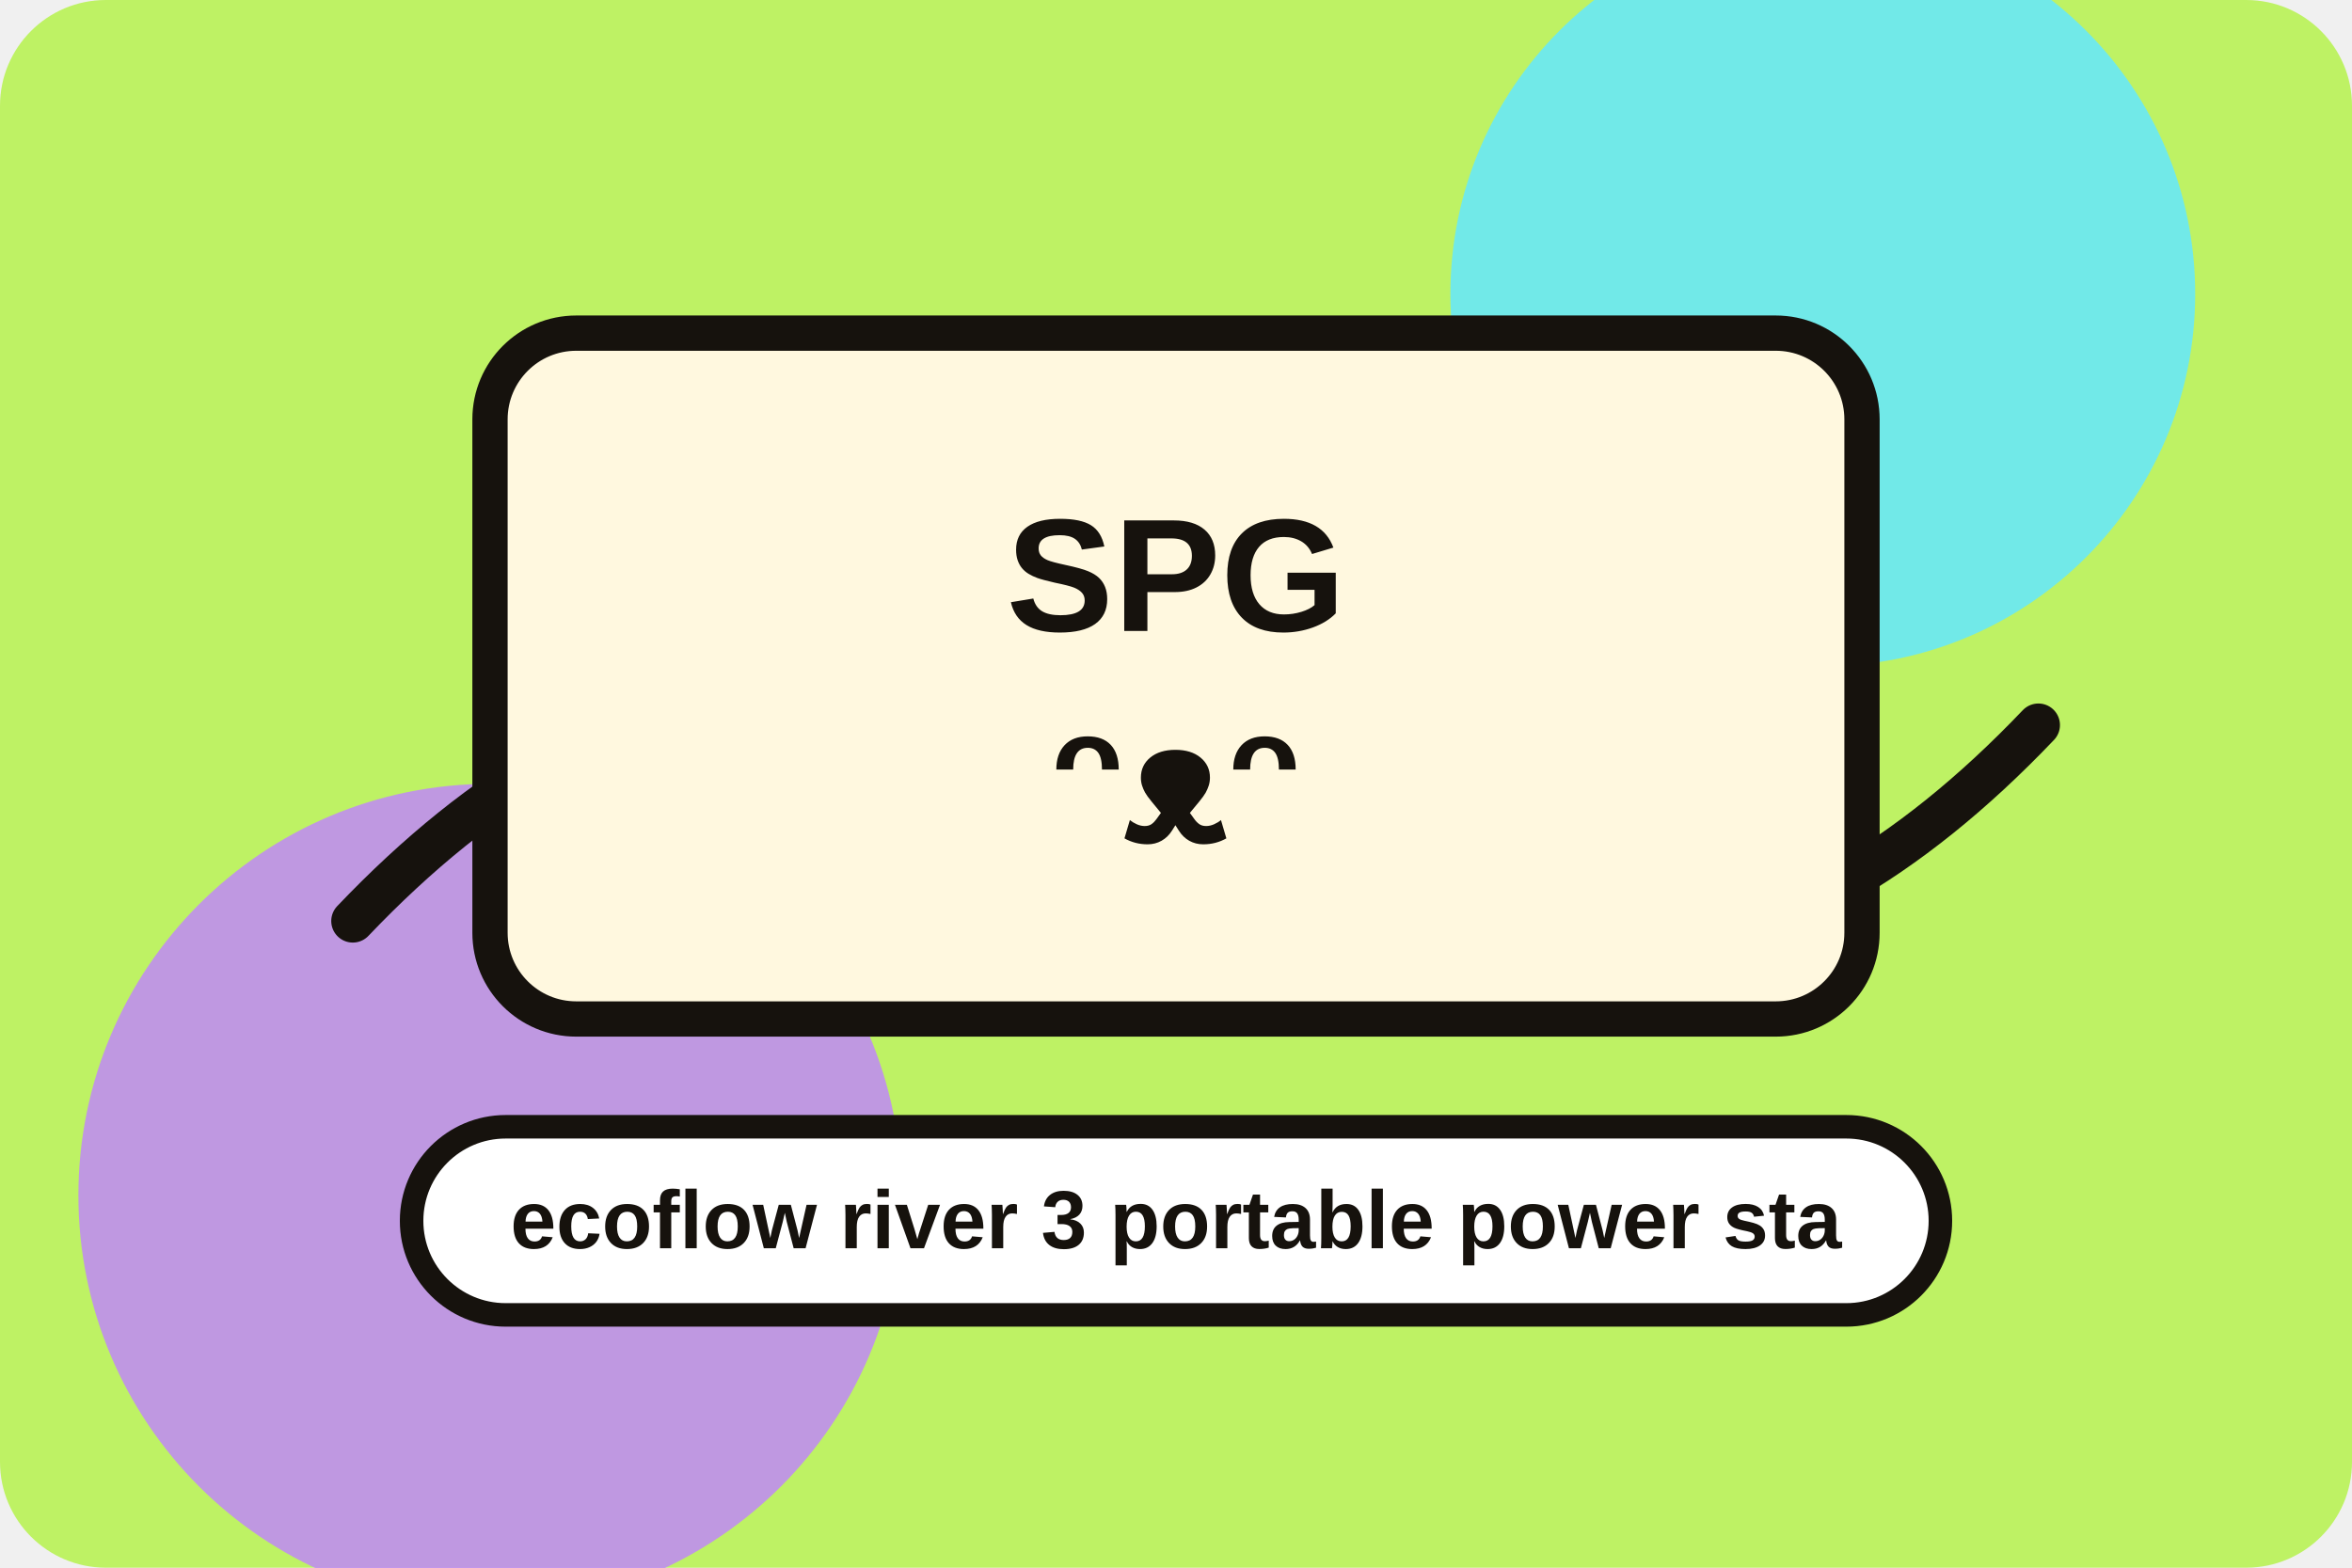
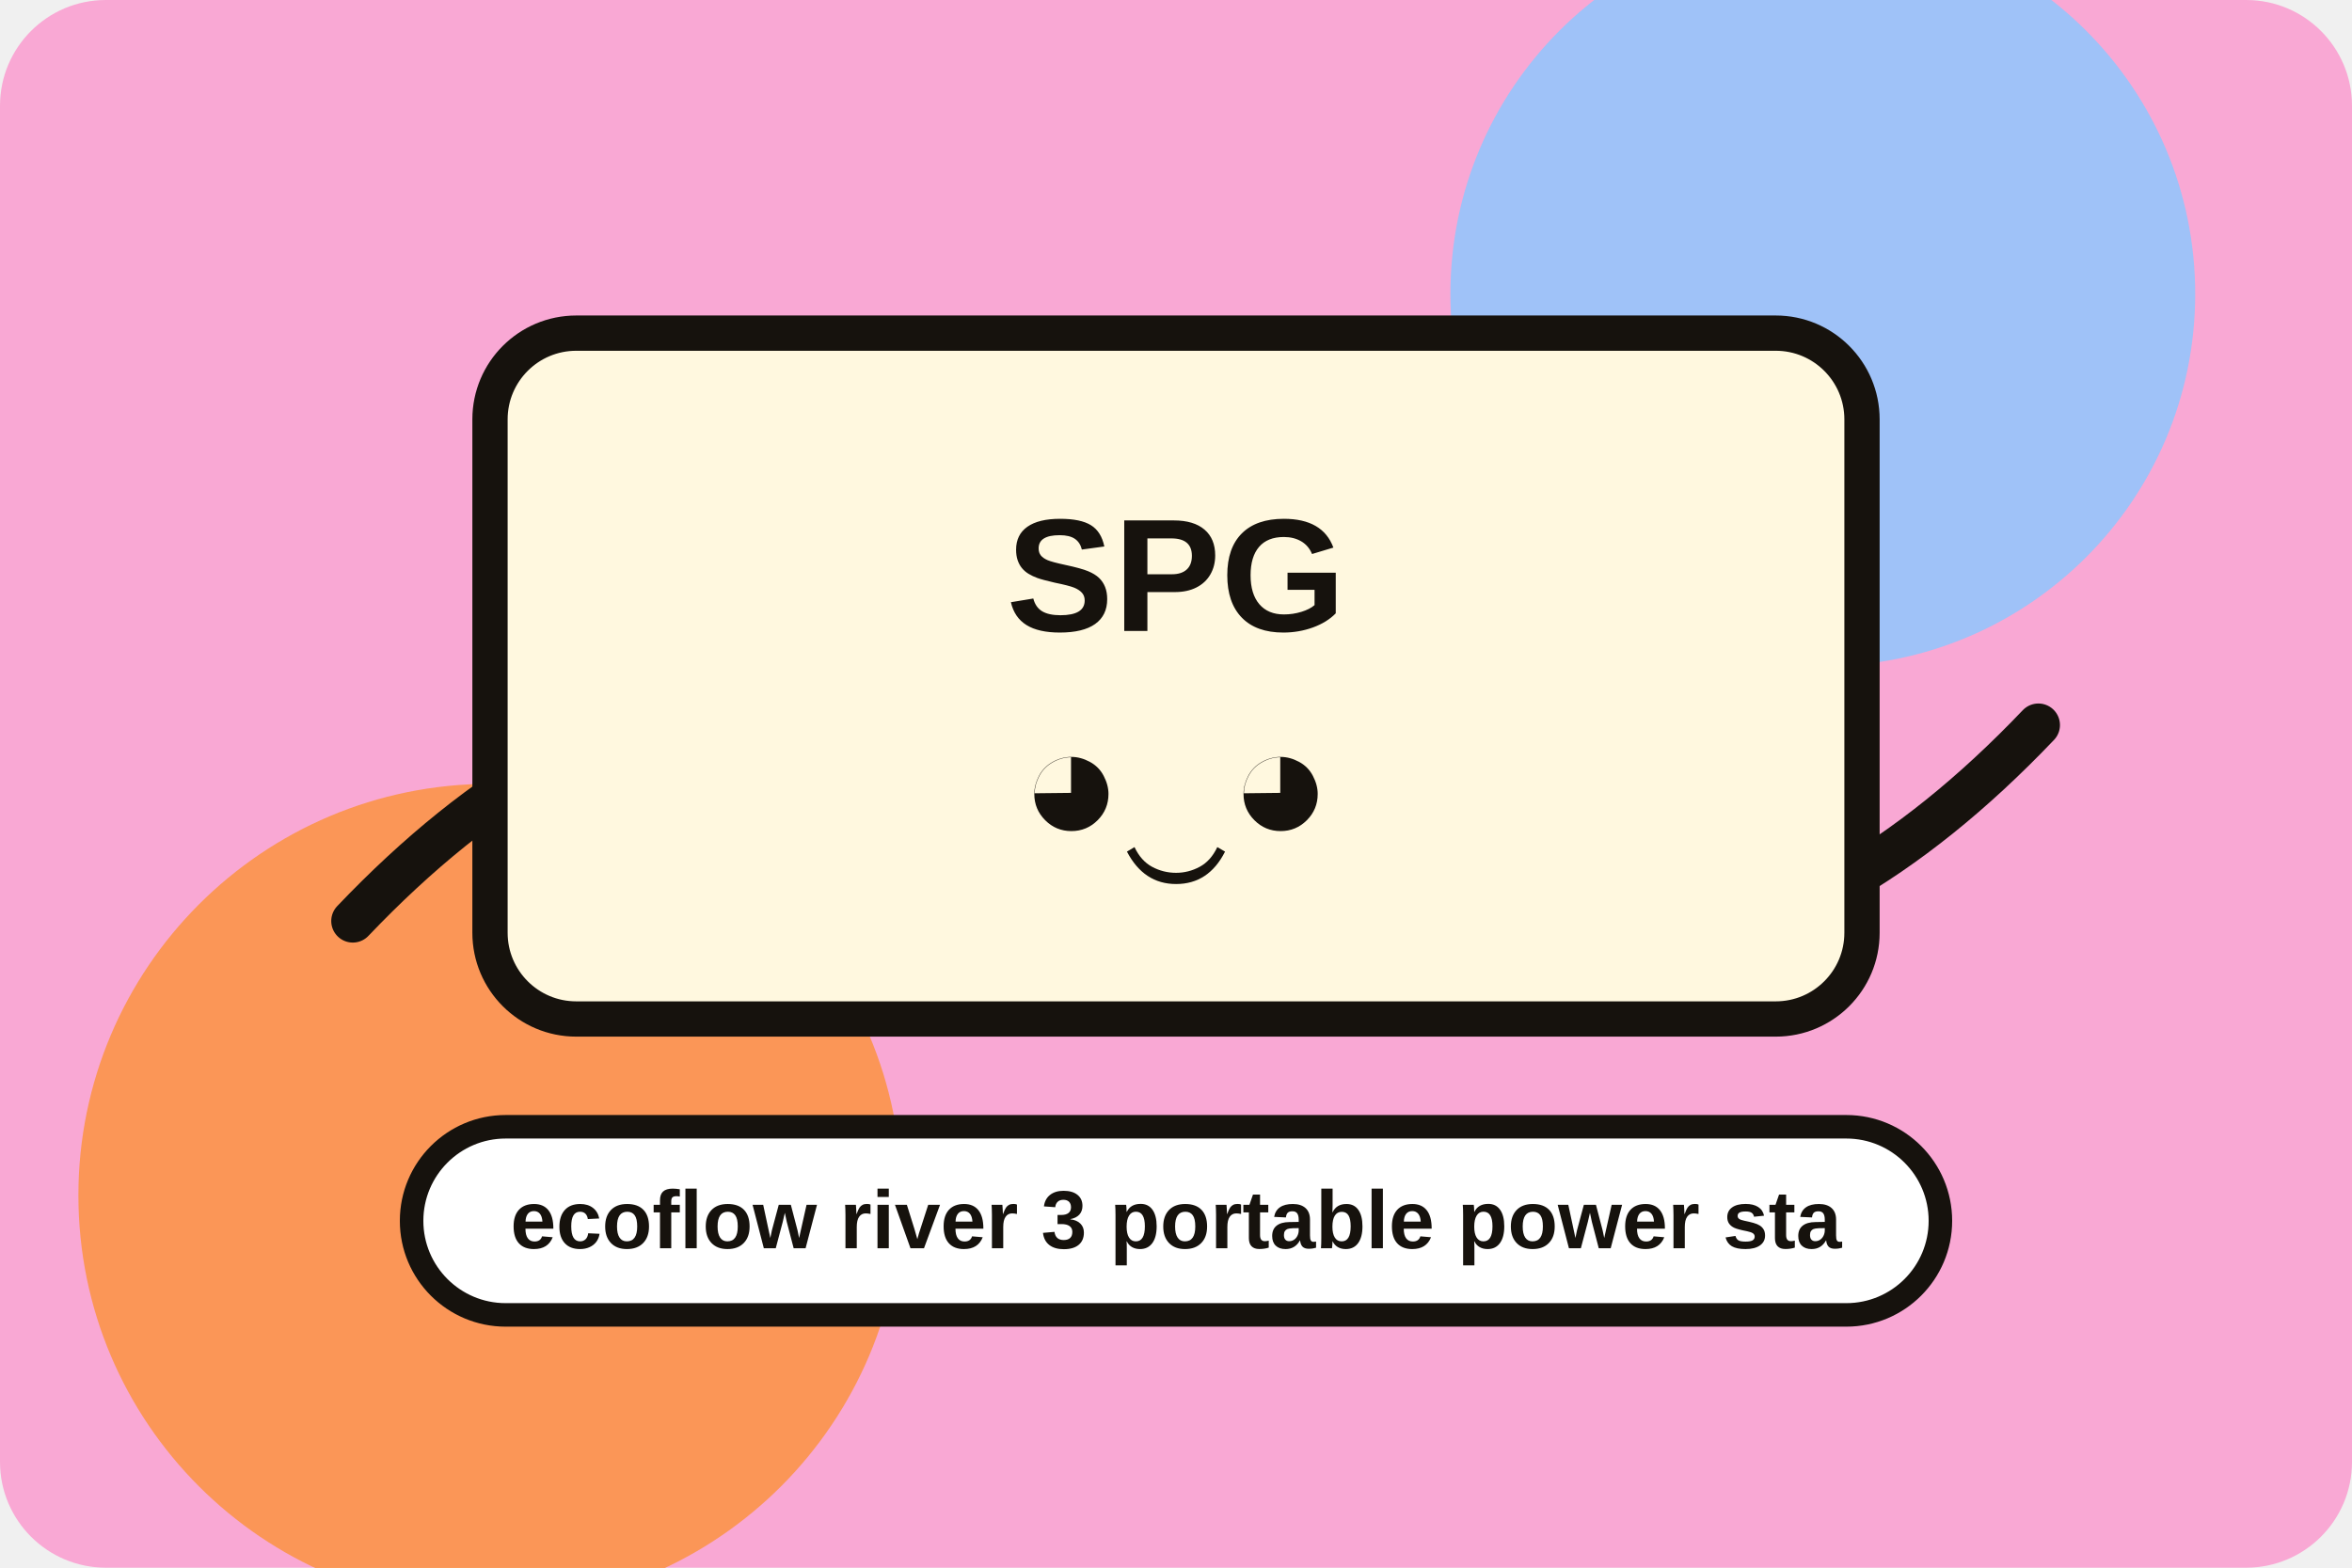
<svg xmlns="http://www.w3.org/2000/svg" viewBox="0 0 1200 800" role="img" aria-label="Original StuffPrettyGood cartoon image for ecoflow river 3 portable power station on Amazon">
-   <rect width="1200" height="800" rx="54" fill="#bef264" />
-   <circle cx="930" cy="150" r="190" fill="#67e8f9" opacity=".88" />
-   <circle cx="250" cy="610" r="210" fill="#c084fc" opacity=".82" />
+   <rect width="1200" height="800" rx="54" fill="#f9a8d4" />
+   <circle cx="930" cy="150" r="190" fill="#93c5fd" opacity=".88" />
+   <circle cx="250" cy="610" r="210" fill="#fb923c" opacity=".82" />
  <path d="M180 470 Q380 260 610 420 T1040 370" fill="none" stroke="#16120d" stroke-width="22" stroke-linecap="round" />
  <rect x="250" y="170" width="700" height="350" rx="44" fill="#fff8df" stroke="#16120d" stroke-width="18" />
  <text x="600" y="322" text-anchor="middle" font-size="82" font-family="Arial, sans-serif" font-weight="900" fill="#16120d">SPG</text>
-   <text x="600" y="430" text-anchor="middle" font-size="88" font-family="Arial, sans-serif" font-weight="900" fill="#16120d">ᵔᴥᵔ</text>
+   <text x="600" y="430" text-anchor="middle" font-size="88" font-family="Arial, sans-serif" font-weight="900" fill="#16120d">◕‿◕</text>
  <rect x="210" y="575" width="780" height="96" rx="48" fill="#ffffff" stroke="#16120d" stroke-width="12" />
  <text x="600" y="637" text-anchor="middle" font-size="42" font-family="Arial, sans-serif" font-weight="900" fill="#16120d">ecoflow river 3 portable power sta</text>
</svg>
